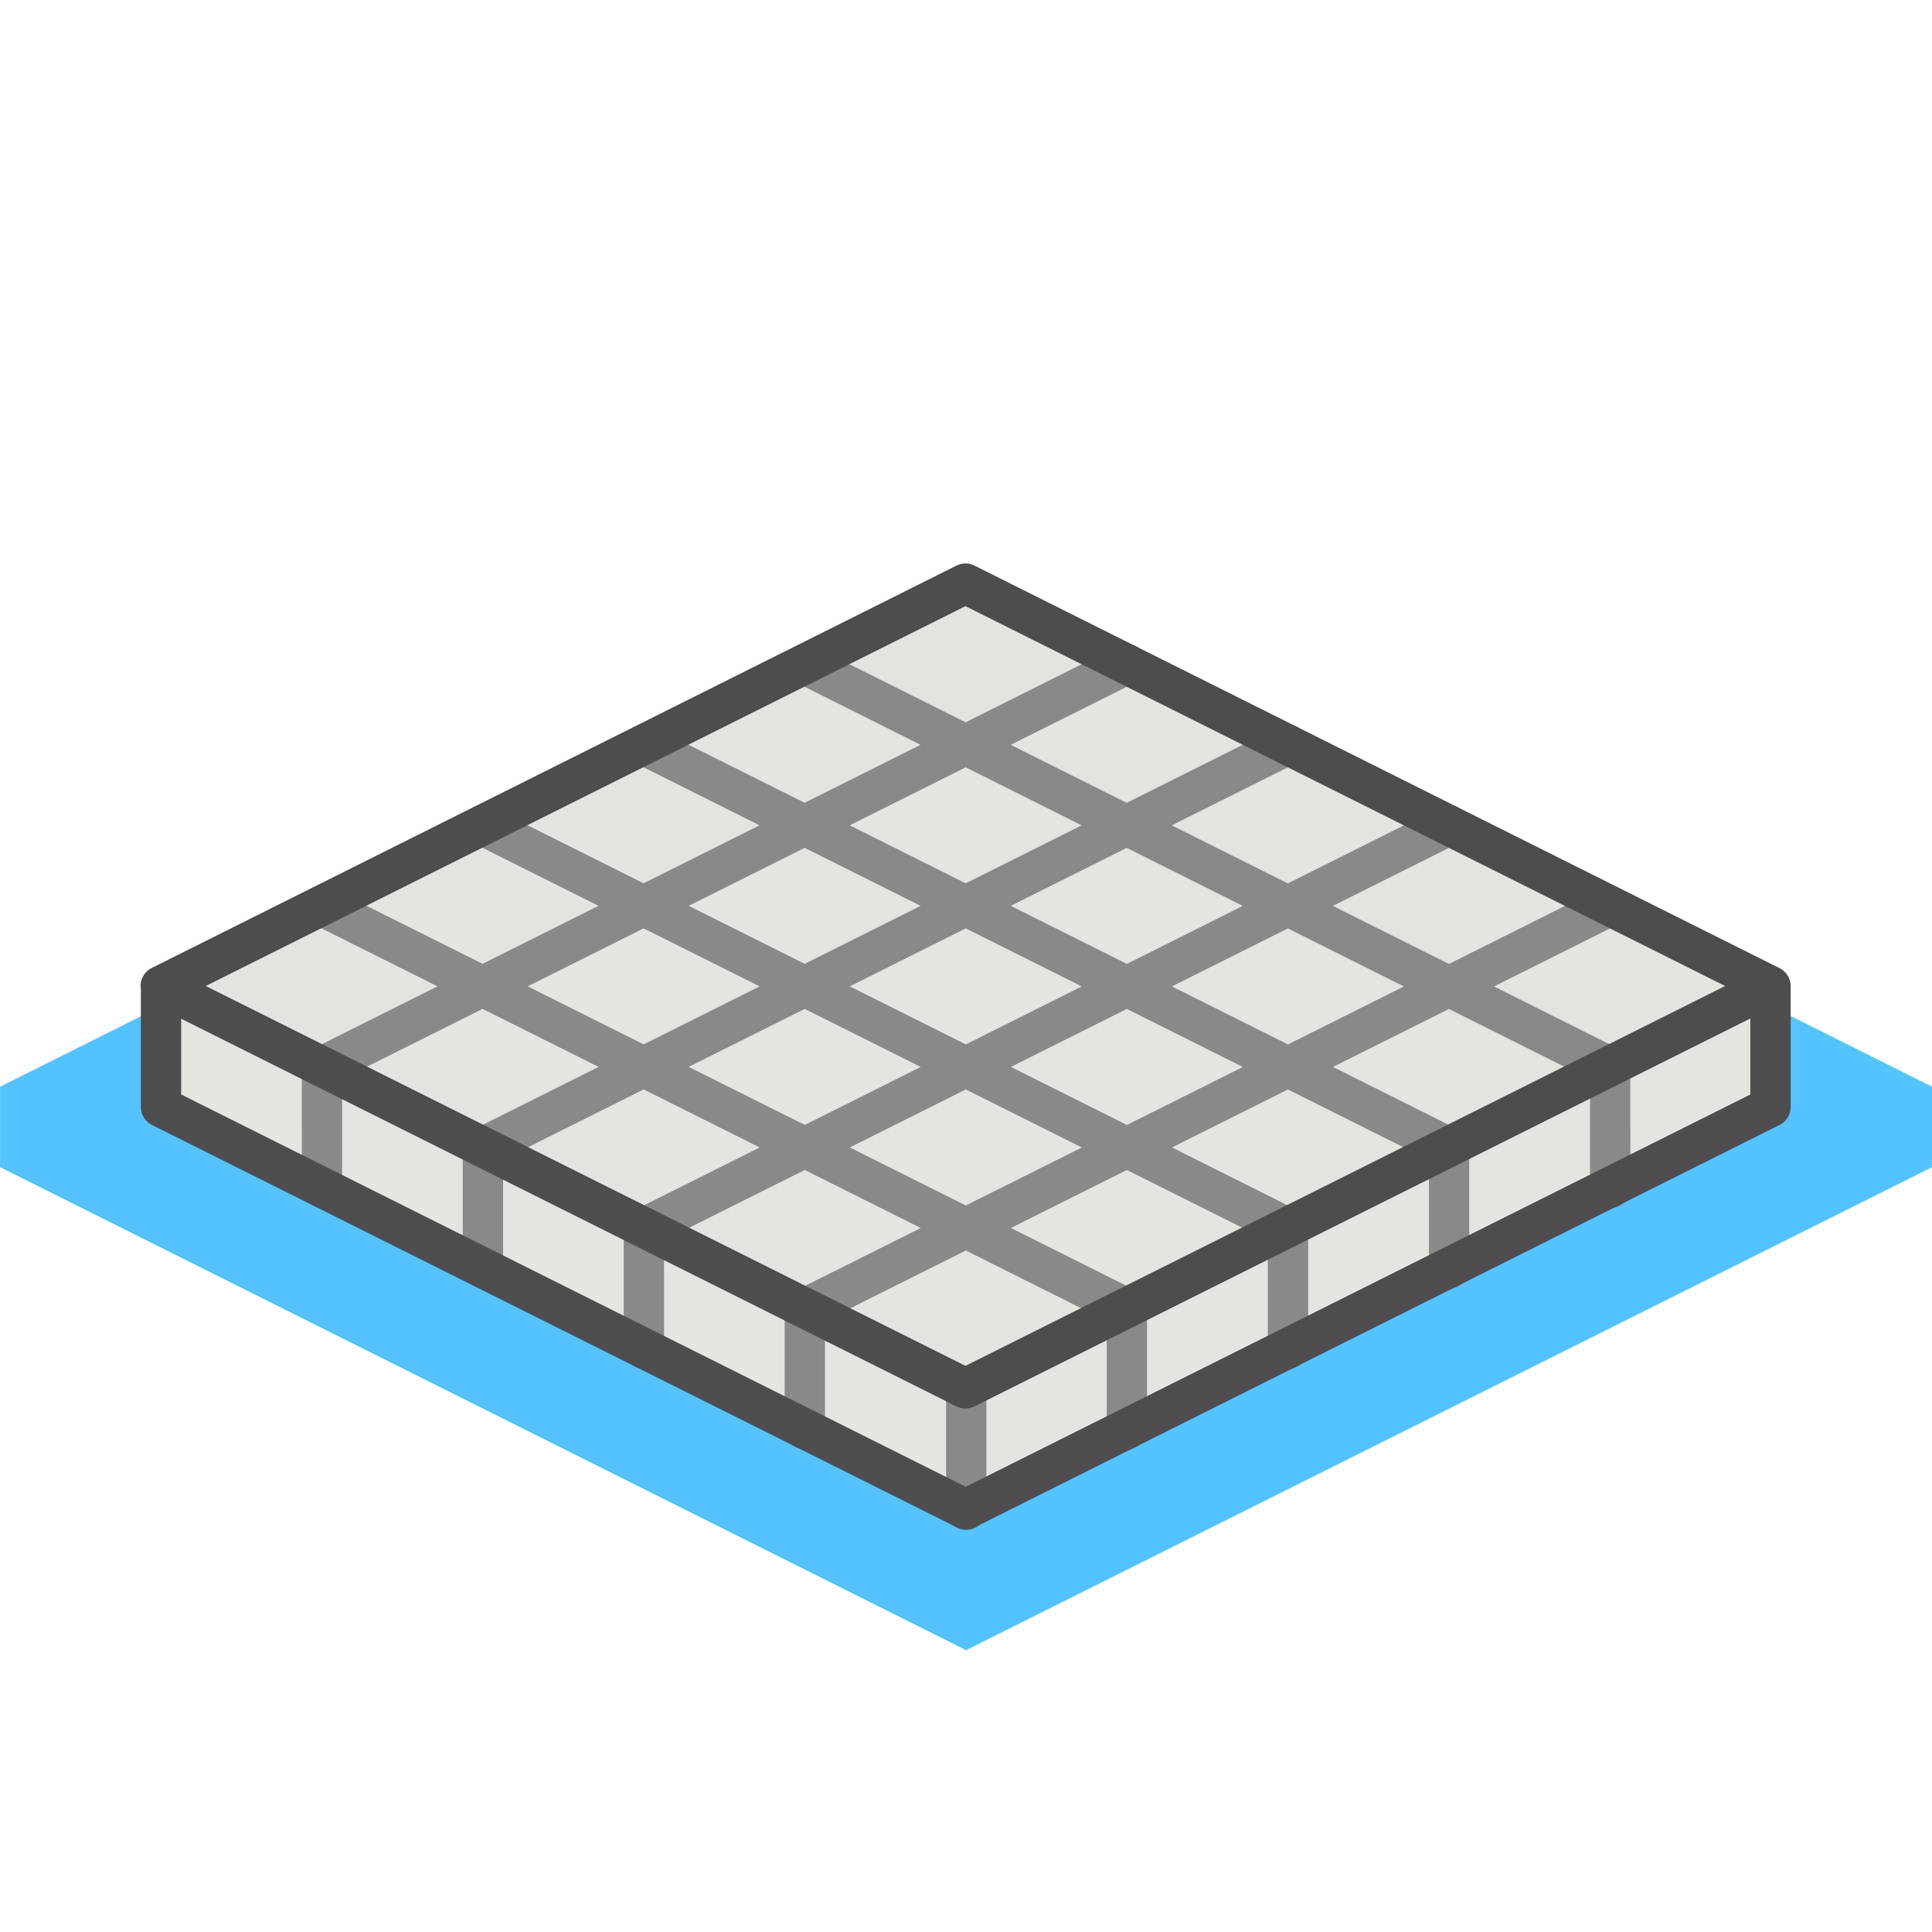
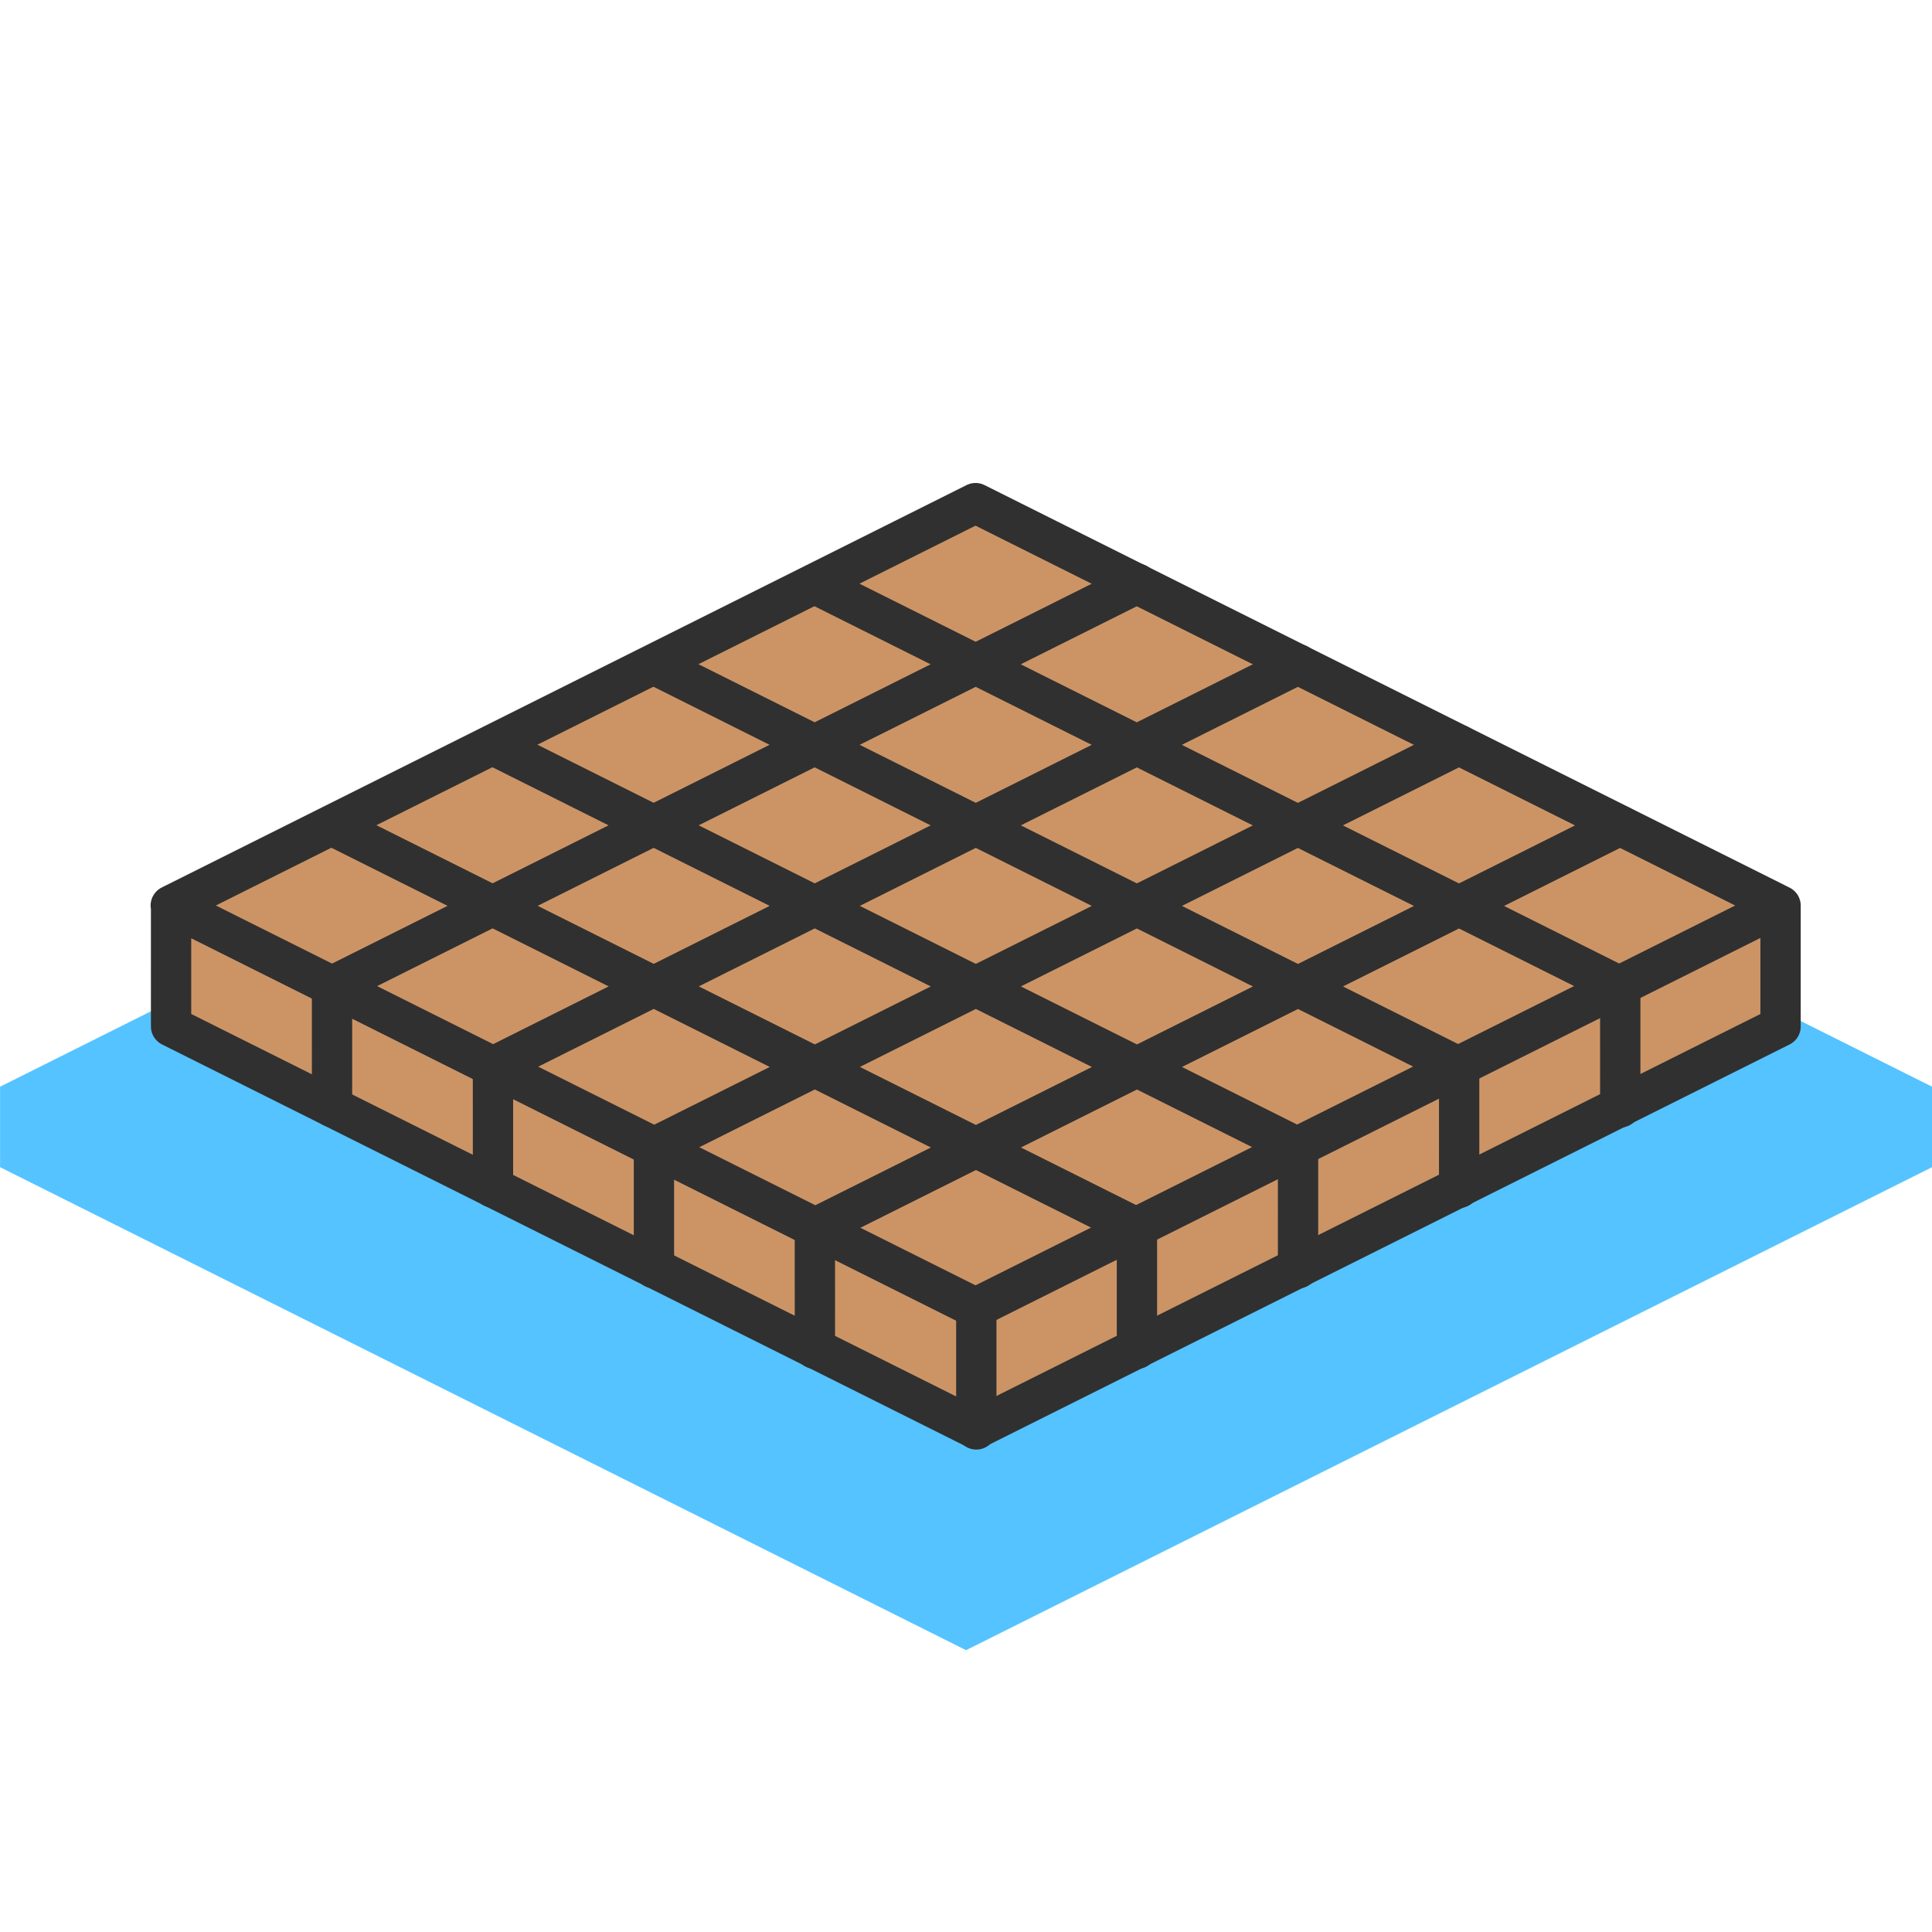
<svg xmlns="http://www.w3.org/2000/svg" xmlns:ns1="http://www.openswatchbook.org/uri/2009/osb" version="1.0" width="48pt" height="48pt" viewBox="0 0 48 48" preserveAspectRatio="xMidYMid" id="svg2">
  <defs id="defs2">
    <linearGradient id="Main" gradientTransform="translate(190.5)">
      <stop style="stop-color:#000000;stop-opacity:1;" offset="0" id="stop2082" />
    </linearGradient>
    <linearGradient id="Red">
      <stop style="stop-color:#ff664d;stop-opacity:1;" offset="0" id="stop2533" />
    </linearGradient>
    <mask maskUnits="userSpaceOnUse" id="mask-powermask-path-effect3119">
      <path id="path3117" style="opacity:1;fill:#000000;stroke:none;stroke-width:0.265px;stroke-linecap:butt;stroke-linejoin:miter;stroke-opacity:1" d="m 10.251,66.995 -0.005,0.005 c -0.028,-0.007 -0.212,-0.04 -0.456,0.204 C 9.657,67.469 9.657,67.469 9.525,67.496 9.393,67.469 9.393,67.469 9.26,67.204 9.062,67.006 8.898,66.991 8.829,66.996 c -0.023,0.002 -0.036,0.006 -0.036,0.006 0,0 -0.062,0.203 0.203,0.467 0.265,0.132 0.265,0.132 0.291,0.265 -0.027,0.132 -0.027,0.132 -0.291,0.265 -0.245,0.245 -0.211,0.429 -0.204,0.456 l -0.005,0.005 c 0,0 0.005,2.65e-4 0.005,5.29e-4 1.736e-4,5.3e-4 0.001,0.006 0.001,0.006 l 0.005,-0.005 c 0.028,0.007 0.212,0.04 0.456,-0.204 0.132,-0.265 0.132,-0.265 0.265,-0.291 0.132,0.027 0.132,0.027 0.265,0.291 0.198,0.198 0.362,0.213 0.431,0.208 0.023,-0.002 0.036,-0.006 0.036,-0.006 0,0 0.062,-0.203 -0.203,-0.467 -0.265,-0.132 -0.265,-0.132 -0.291,-0.265 0.027,-0.132 0.027,-0.132 0.291,-0.265 0.245,-0.245 0.211,-0.429 0.204,-0.456 l 0.005,-0.005 c 0,0 -0.005,-7.94e-4 -0.005,-0.001 -1.47e-4,-5.29e-4 -10e-4,-0.005 -10e-4,-0.005 z" />
    </mask>
    <linearGradient id="Main-6">
      <stop style="stop-color:#4d4d4d;stop-opacity:1;" offset="0" id="stop2082-3" />
    </linearGradient>
    <linearGradient id="Green" gradientTransform="matrix(0.01852198,0,0,0.01852198,100.0981,0)">
      <stop style="stop-color:#66ff7a;stop-opacity:1;" offset="0" id="stop2506" />
    </linearGradient>
    <mask maskUnits="userSpaceOnUse" id="mask-powermask-path-effect1741">
      <path id="path1739" style="font-variation-settings:normal;opacity:1;vector-effect:none;fill:#000000;fill-opacity:0.992;stroke:none;stroke-width:0.265;stroke-linecap:butt;stroke-linejoin:miter;stroke-miterlimit:4;stroke-dasharray:none;stroke-dashoffset:0;stroke-opacity:1;marker:none;paint-order:fill markers stroke;stop-color:#000000;stop-opacity:1" d="m 20.095,60.59 a 0.529,0.529 0 0 0 -0.516,0.529 0.529,0.529 0 0 0 0.529,0.529 0.529,0.529 0 0 0 0.529,-0.529 0.529,0.529 0 0 0 -0.529,-0.529 0.529,0.529 0 0 0 -0.013,0 z m -1.058,2.117 A 0.529,0.529 0 0 0 18.521,63.235 0.529,0.529 0 0 0 19.05,63.765 0.529,0.529 0 0 0 19.579,63.235 0.529,0.529 0 0 0 19.05,62.706 a 0.529,0.529 0 0 0 -0.013,0 z m 2.117,0 a 0.529,0.529 0 0 0 -0.516,0.529 0.529,0.529 0 0 0 0.529,0.529 0.529,0.529 0 0 0 0.529,-0.529 0.529,0.529 0 0 0 -0.529,-0.529 0.529,0.529 0 0 0 -0.013,0 z" />
    </mask>
    <mask maskUnits="userSpaceOnUse" id="mask-powermask-path-effect1389">
      <path id="path1387" style="font-variation-settings:normal;opacity:1;vector-effect:none;fill:#000000;fill-opacity:0.992;stroke:none;stroke-width:0.265;stroke-linecap:butt;stroke-linejoin:miter;stroke-miterlimit:4;stroke-dasharray:none;stroke-dashoffset:0;stroke-opacity:1;stop-color:#000000;stop-opacity:1" transform="matrix(3.779527,0,0,3.779527,-7,-7)" d="m 4.221,24.023 c -0.175,0 -0.395,0.036 -0.604,0.166 -0.209,0.13 -0.393,0.378 -0.424,0.703 a 0.287,0.287 0 0 0 0.246,0.311 l 0.369,0.051 A 0.287,0.287 0 0 0 4.125,25.033 c -0.144,0.107 -0.273,0.217 -0.346,0.369 -0.08,0.167 -0.093,0.346 -0.084,0.537 a 0.287,0.287 0 0 0 0.287,0.273 h 0.354 a 0.287,0.287 0 0 0 0.285,-0.268 c 0.01,-0.146 0.03,-0.168 0.027,-0.164 -0.003,0.004 0.029,-0.017 0.117,-0.098 -0.026,0.023 -0.009,0.008 0.004,-0.002 0.013,-0.01 0.034,-0.023 0.057,-0.041 0.046,-0.036 0.103,-0.085 0.164,-0.148 0.121,-0.126 0.268,-0.317 0.268,-0.584 0,-0.262 -0.134,-0.5 -0.326,-0.652 -0.193,-0.152 -0.442,-0.232 -0.711,-0.232 z m 0.016,0.873 c 0.024,0 0.024,0.004 0.037,0.008 -0.028,0.029 -0.071,0.06 -0.113,0.09 -0.009,0.007 -0.012,0.017 -0.021,0.023 0.025,-0.102 0.043,-0.121 0.098,-0.121 z" />
    </mask>
    <linearGradient id="Blue" gradientTransform="matrix(0.2645833,0,0,0.2645833,1176.818,119.3567)">
      <stop style="stop-color:#55c3ff;stop-opacity:1;" offset="0" id="stop2484" />
    </linearGradient>
    <linearGradient id="Main-3" ns1:paint="solid">
      <stop style="stop-color:#4d4d4d;stop-opacity:1;" offset="0" id="stop2082-8" />
    </linearGradient>
    <linearGradient id="Orange" ns1:paint="solid">
      <stop style="stop-color:#fdb433;stop-opacity:1;" offset="0" id="stop2584" />
    </linearGradient>
    <mask maskUnits="userSpaceOnUse" id="mask-powermask-path-effect1105">
      <path id="path1103" style="opacity:1;fill:#000000;stroke:none;stroke-width:0.265px;stroke-linecap:butt;stroke-linejoin:miter;stroke-opacity:1" d="m 14.816,23.549 c -0.463,0 -0.865,0.129 -1.143,0.352 -0.277,0.223 -0.443,0.532 -0.443,0.971 0,0.44 0.223,1.15 0.461,1.387 0.174,0.172 0.24,0.395 0.281,0.615 0.024,0.13 0.023,0.252 0.029,0.379 h 1.344 v -0.264 a 0.266,0.266 0 0 1 0.266,-0.266 c 0.19,0 0.294,-0.025 0.367,-0.1 0.073,-0.075 0.16,-0.263 0.16,-0.693 a 0.266,0.266 0 0 1 0.266,-0.266 h 0.264 v -0.154 l -0.451,-0.451 a 0.266,0.266 0 0 1 -0.078,-0.188 c 0,-0.5 -0.216,-0.806 -0.496,-1.018 -0.28,-0.212 -0.642,-0.305 -0.826,-0.305 z" />
    </mask>
    <linearGradient id="Blue-2" gradientTransform="matrix(0.2645833,0,0,0.2645833,-13.80713,103.4817)" ns1:paint="solid">
      <stop style="stop-color:#55c3ff;stop-opacity:1;" offset="0" id="stop2484-2" />
    </linearGradient>
    <linearGradient id="Red-1" ns1:paint="solid">
      <stop style="stop-color:#ff664d;stop-opacity:1;" offset="0" id="stop2533-6" />
    </linearGradient>
  </defs>
-   <g id="scene-view-status-20" transform="matrix(3.779526,0,0,3.779531,-420.9996,-481.0002)" style="display:inline">
-     <rect style="opacity:0;fill:#c01c28;stroke:none;stroke-width:0.265;stroke-linejoin:round;stroke-miterlimit:4;stroke-dasharray:none;paint-order:stroke fill markers;stop-color:#000000" id="rect2811" width="12.7" height="12.7" x="111.39" y="127.265" />
-     <path id="use2126" style="font-variation-settings:normal;display:inline;vector-effect:none;fill:url(#Blue);fill-opacity:1;stroke:none;stroke-width:0.265;stroke-linecap:round;stroke-linejoin:round;stroke-miterlimit:4;stroke-dasharray:none;stroke-dashoffset:0;stroke-opacity:1;stop-color:#000000" d="m 117.74,131.233 -6.35,3.175 v 0.529 l 6.35,3.175 6.35,-3.175 v -0.529 z" />
-     <g id="use2128" style="display:inline;fill:#c0bfbc;fill-opacity:1;stroke-width:0.265;stroke-miterlimit:4;stroke-dasharray:none" transform="translate(127,15.875)">
-       <path id="path22" style="font-variation-settings:normal;opacity:1;vector-effect:none;fill:#e5e4e1;fill-opacity:1;stroke:#4d4d4d;stroke-width:0.265;stroke-linecap:round;stroke-linejoin:round;stroke-miterlimit:4;stroke-dasharray:none;stroke-dashoffset:0;stroke-opacity:1;stop-color:#000000;stop-opacity:1" d="m -14.552,117.872 -2.8e-5,0.794 1.058,0.529 1.058,0.529 1.058,0.529 1.058,0.529 1.058,0.529 1.058,-0.529 1.058,-0.529 1.058,-0.529 1.058,-0.529 1.058,-0.529 1.9e-5,-0.794 m -5.292,-2.646 -1.058,0.529 -1.058,0.529 -1.058,0.529 -1.058,0.529 -1.058,0.529 1.058,0.529 1.058,0.529 1.058,0.529 1.058,0.529 1.058,0.529 1.058,-0.529 1.058,-0.529 1.058,-0.529 1.058,-0.529 1.058,-0.529 -1.058,-0.529 -1.058,-0.529 -1.058,-0.529 -1.058,-0.529 z" />
-       <path id="path23" style="font-variation-settings:normal;opacity:0.6;vector-effect:none;fill:none;fill-opacity:1;stroke:#4d4d4d;stroke-width:0.265;stroke-linecap:round;stroke-linejoin:round;stroke-miterlimit:4;stroke-dasharray:none;stroke-dashoffset:0;stroke-opacity:1;stop-color:#000000;stop-opacity:1" d="m -8.202,115.755 -5.292,2.646 2.8e-5,0.794 m 6.35,-2.91 -5.292,2.646 3.2e-5,0.794 m 6.35,-2.91 -5.292,2.646 2.5e-5,0.794 m 6.35,-2.91 -5.292,2.646 2.5e-5,0.794 m -3.175,-3.44 5.292,2.646 2.9e-5,0.794 m -4.233,-3.969 5.292,2.646 2.2e-5,0.794 m -4.233,-3.969 5.292,2.646 2.6e-5,0.794 m -4.233,-3.969 5.292,2.646 1.6e-5,0.794 m -4.233,1.323 v 0.794" />
+   <g id="scene-view-status-12" transform="matrix(3.779526,0,0,3.779531,-420.9996,-481.0002)" style="display:inline">
+     <path id="use2126" style="display:inline;font-variation-settings:normal;vector-effect:none;fill:url(#Blue);fill-opacity:1;stroke:none;stroke-width:0.265;stroke-linecap:round;stroke-linejoin:round;stroke-miterlimit:4;stroke-dasharray:none;stroke-dashoffset:0;stroke-opacity:1;stop-color:#000000" d="m 117.74,131.233 -6.35,3.175 v 0.529 l 6.35,3.175 6.35,-3.175 v -0.529 z" />
+     <rect style="display:inline;opacity:0;fill:#c01c28;stroke:none;stroke-width:0.265;stroke-linejoin:round;stroke-miterlimit:4;stroke-dasharray:none;paint-order:stroke fill markers;stop-color:#000000" id="rect2811" width="12.7" height="12.7" x="111.39" y="127.265" />
+     <g id="use2576" style="display:inline;fill:#c0bfbc;fill-opacity:1;stroke-width:0.265;stroke-miterlimit:4;stroke-dasharray:none" transform="translate(127.0661,15.34581)">
+       <path id="path29" style="font-variation-settings:normal;opacity:1;vector-effect:none;fill:#cc9465;fill-opacity:1;stroke:#303030;stroke-width:0.265;stroke-linecap:round;stroke-linejoin:round;stroke-miterlimit:4;stroke-dasharray:none;stroke-dashoffset:0;stroke-opacity:1;stop-color:#000000;stop-opacity:1" d="m -14.552,117.872 -2.8e-5,0.794 1.058,0.529 1.058,0.529 1.058,0.529 1.058,0.529 1.058,0.529 1.058,-0.529 1.058,-0.529 1.058,-0.529 1.058,-0.529 1.058,-0.529 1.9e-5,-0.794 m -5.292,-2.646 -1.058,0.529 -1.058,0.529 -1.058,0.529 -1.058,0.529 -1.058,0.529 1.058,0.529 1.058,0.529 1.058,0.529 1.058,0.529 1.058,0.529 1.058,-0.529 1.058,-0.529 1.058,-0.529 1.058,-0.529 1.058,-0.529 -1.058,-0.529 -1.058,-0.529 -1.058,-0.529 -1.058,-0.529 z" />
+       <path id="path30" style="font-variation-settings:normal;opacity:1;vector-effect:none;fill:none;fill-opacity:1;stroke:#303030;stroke-width:0.265;stroke-linecap:round;stroke-linejoin:round;stroke-miterlimit:4;stroke-dasharray:none;stroke-dashoffset:0;stroke-opacity:1;stop-color:#000000;stop-opacity:1" d="m -8.202,115.755 -5.292,2.646 2.8e-5,0.794 m 6.35,-2.91 -5.292,2.646 3.2e-5,0.794 m 6.35,-2.91 -5.292,2.646 2.5e-5,0.794 m 6.35,-2.91 -5.292,2.646 2.5e-5,0.794 m -3.175,-3.44 5.292,2.646 2.9e-5,0.794 m -4.233,-3.969 5.292,2.646 2.2e-5,0.794 m -4.233,-3.969 5.292,2.646 2.6e-5,0.794 m -4.233,-3.969 5.292,2.646 1.6e-5,0.794 m -4.233,1.323 v 0.794" />
    </g>
  </g>
</svg>
